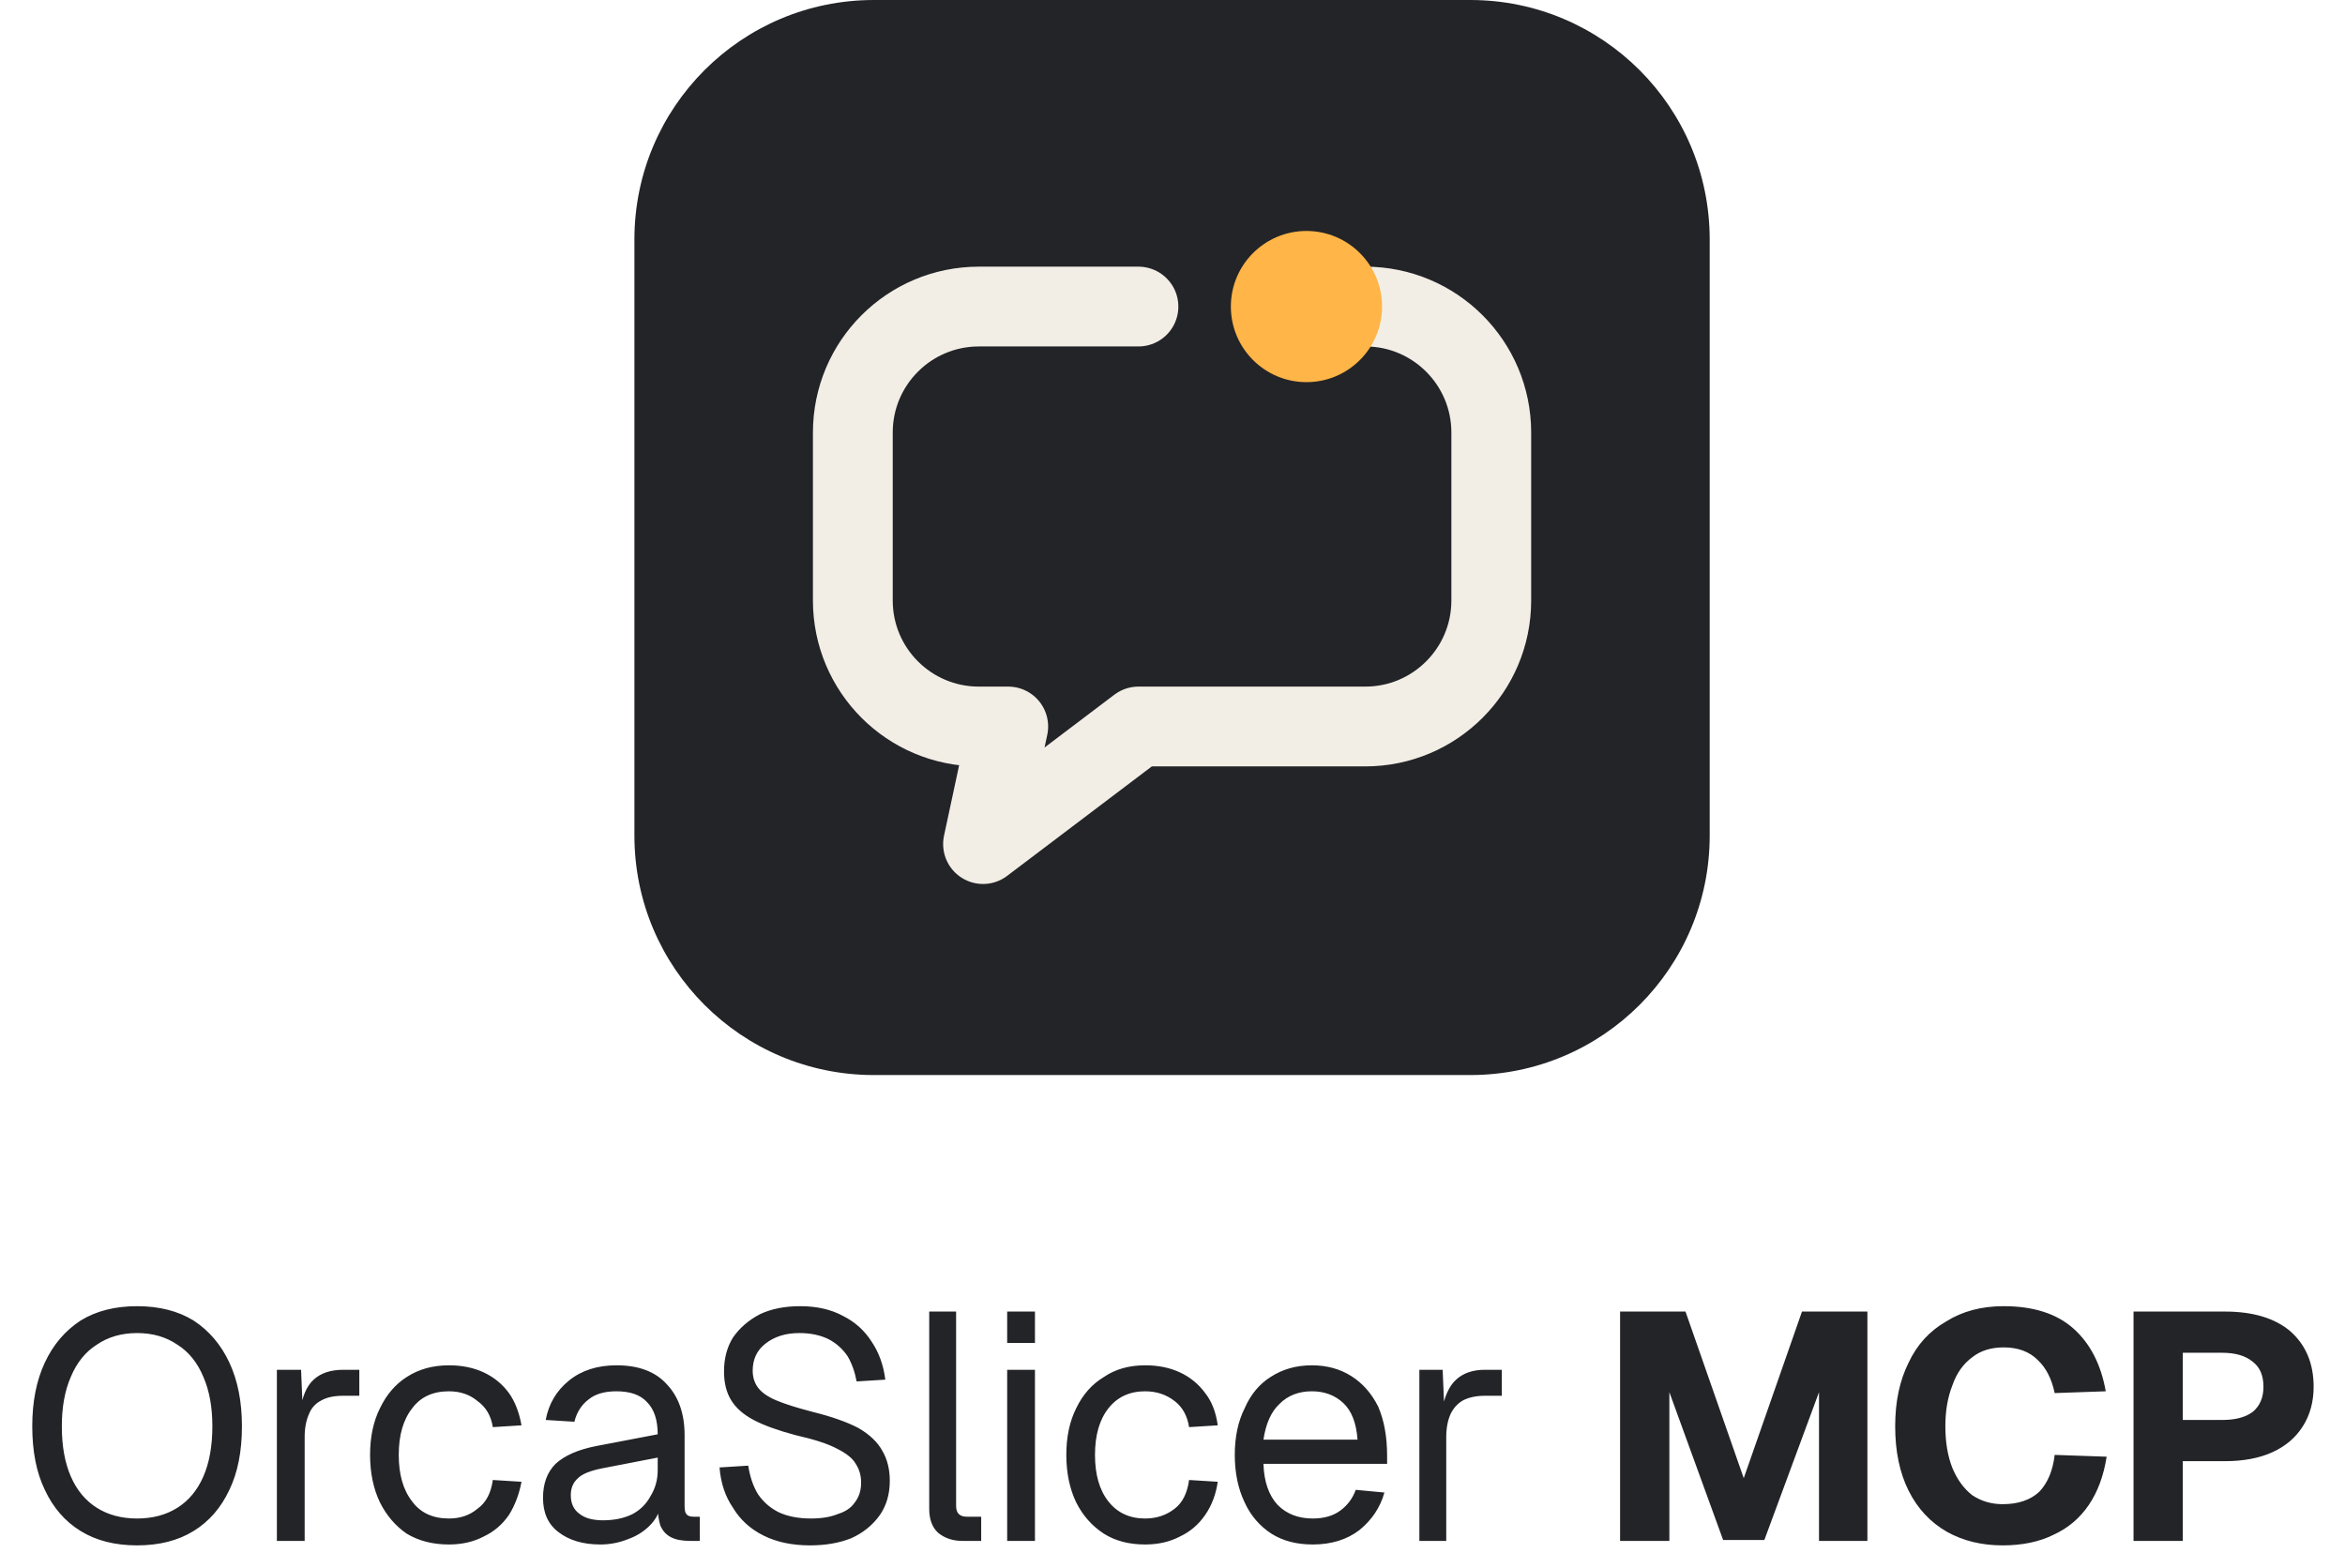
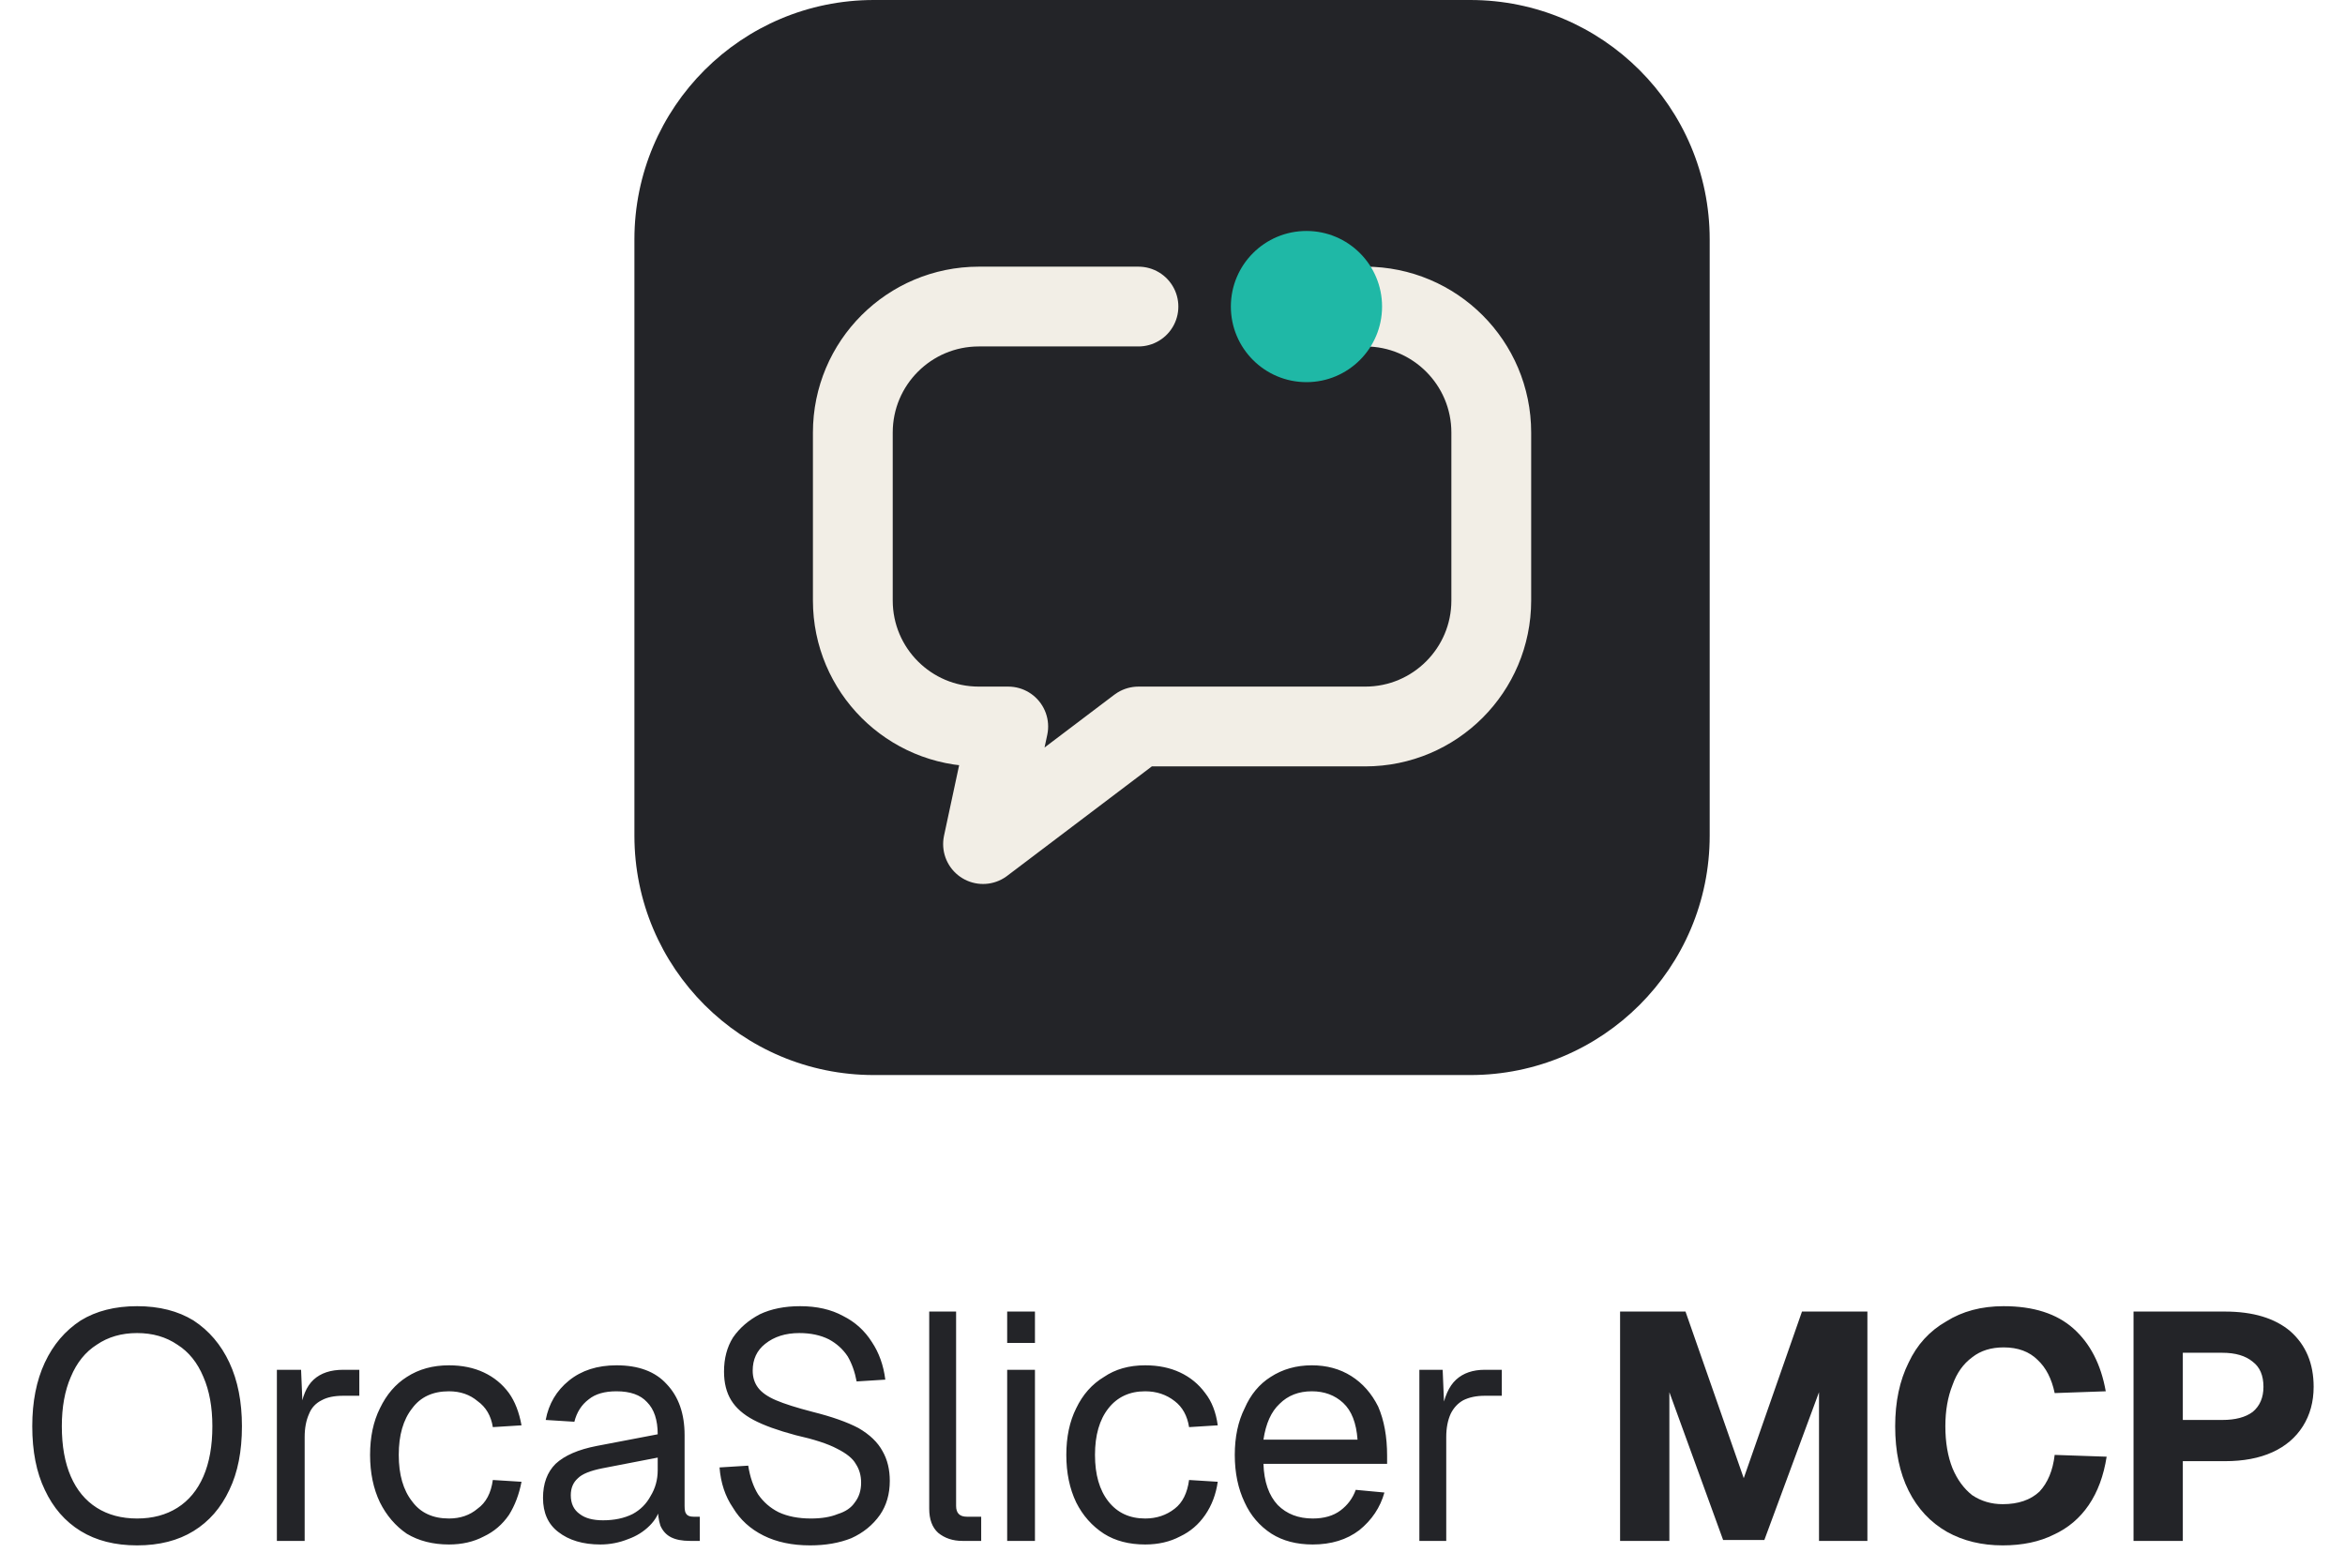
<svg xmlns="http://www.w3.org/2000/svg" viewBox="0 0 261.7 175.0" width="261.7" height="175.0">
  <g transform="translate(70.8 0.0) scale(0.234375)">
    <rect width="512" height="512" rx="114" fill="#232428" />
    <path d="M240,146 H164 A60,60 0 0 0 104,206 V286 A60,60 0 0 0 164,346 H178 L166,402 L240,346 H348 A60,60 0 0 0 408,286 V206 A60,60 0 0 0 348,146 H320" fill="none" stroke="#F2EEE6" stroke-width="38" stroke-linecap="round" stroke-linejoin="round" />
-     <circle cx="320" cy="146" r="36" fill="#FFB547" />
+     <circle cx="320" cy="146" r="36" fill="#1FB8A6" />
  </g>
  <path d="M15.3 172.5Q11.6 172.5 9 170.9Q6.4 169.3 5 166.3Q3.6 163.4 3.6 159.2Q3.6 155.1 5 152.1Q6.4 149.1 9 147.4Q11.6 145.8 15.3 145.8Q19 145.8 21.6 147.4Q24.2 149.1 25.6 152.1Q27 155.1 27 159.2Q27 163.4 25.6 166.3Q24.2 169.3 21.6 170.9Q19 172.5 15.3 172.5ZM15.3 169.5Q17.9 169.5 19.8 168.3Q21.7 167.1 22.7 164.8Q23.7 162.5 23.7 159.2Q23.7 156 22.7 153.7Q21.7 151.3 19.8 150.1Q17.9 148.8 15.3 148.8Q12.7 148.8 10.8 150.1Q8.9 151.3 7.9 153.7Q6.9 156 6.9 159.2Q6.9 162.5 7.9 164.8Q8.9 167.1 10.8 168.3Q12.7 169.5 15.3 169.5ZM30.9 172V152.9H33.6L33.8 157.7L33.5 157.6Q33.8 155.1 35 154Q36.2 152.9 38.3 152.9H40.1V155.8H38.3Q36.8 155.8 35.9 156.3Q34.9 156.8 34.5 157.8Q34 158.9 34 160.4V172ZM50.1 172.4Q47.4 172.4 45.4 171.2Q43.5 169.9 42.4 167.7Q41.3 165.4 41.3 162.4Q41.3 159.4 42.4 157.2Q43.5 154.9 45.4 153.7Q47.4 152.4 50.1 152.4Q52.3 152.4 54 153.2Q55.7 154 56.8 155.5Q57.8 156.9 58.2 159.1L55 159.3Q54.7 157.4 53.3 156.4Q52 155.3 50.1 155.3Q47.4 155.3 46 157.2Q44.5 159.1 44.5 162.4Q44.5 165.7 46 167.6Q47.4 169.5 50.1 169.5Q52 169.5 53.3 168.4Q54.7 167.4 55 165.2L58.2 165.4Q57.8 167.5 56.8 169.1Q55.7 170.7 54 171.5Q52.3 172.4 50.1 172.4ZM67 172.4Q64.1 172.4 62.3 171Q60.6 169.7 60.6 167.2Q60.6 164.8 62 163.4Q63.5 162 66.6 161.4L73.4 160.1Q73.4 157.7 72.2 156.5Q71.1 155.3 68.8 155.3Q66.8 155.3 65.7 156.2Q64.5 157.1 64.1 158.7L60.9 158.5Q61.4 155.8 63.5 154.1Q65.6 152.4 68.8 152.4Q72.5 152.4 74.4 154.5Q76.4 156.6 76.4 160.2V168.1Q76.4 168.8 76.6 169Q76.8 169.3 77.4 169.3H78.1V172Q78 172 77.7 172Q77.3 172 77 172Q75.7 172 74.9 171.6Q74.1 171.2 73.7 170.3Q73.4 169.4 73.4 168L73.7 168.1Q73.5 169.3 72.5 170.3Q71.5 171.3 70.1 171.8Q68.6 172.4 67 172.4ZM67.3 169.7Q69.2 169.7 70.6 169Q71.9 168.3 72.6 167Q73.4 165.7 73.4 164.1V162.7L67.2 163.9Q65.2 164.3 64.5 165Q63.7 165.7 63.7 166.9Q63.7 168.3 64.7 169Q65.6 169.7 67.3 169.7ZM90.4 172.5Q87.4 172.5 85.2 171.4Q83 170.3 81.8 168.3Q80.5 166.4 80.3 163.8L83.5 163.6Q83.8 165.5 84.6 166.8Q85.5 168.1 86.9 168.8Q88.4 169.5 90.5 169.5Q92.3 169.5 93.5 169Q94.8 168.6 95.4 167.7Q96.1 166.8 96.1 165.5Q96.1 164.3 95.5 163.4Q95 162.5 93.4 161.7Q91.9 160.9 88.8 160.2Q85.8 159.4 84.1 158.5Q82.4 157.6 81.6 156.3Q80.8 155 80.8 153.1Q80.8 150.9 81.8 149.3Q82.9 147.7 84.8 146.7Q86.7 145.8 89.3 145.8Q92.1 145.8 94.1 146.9Q96.1 147.9 97.3 149.8Q98.5 151.6 98.8 154L95.6 154.2Q95.3 152.6 94.6 151.4Q93.8 150.2 92.5 149.5Q91.1 148.8 89.2 148.8Q86.9 148.8 85.4 150Q84 151.1 84 153Q84 154.1 84.6 154.9Q85.2 155.7 86.6 156.3Q88 156.9 90.7 157.6Q93.9 158.4 95.8 159.4Q97.7 160.5 98.5 162Q99.3 163.4 99.3 165.3Q99.3 167.5 98.2 169.1Q97 170.8 95 171.7Q93 172.5 90.4 172.5ZM107.4 172Q105.8 172 104.7 171.1Q103.7 170.2 103.7 168.4V146.4H106.7V168.1Q106.7 168.7 107 169Q107.3 169.3 107.9 169.3H109.5V172ZM112.4 172V152.9H115.5V172ZM112.4 149.9V146.4H115.5V149.9ZM127.8 172.4Q125.1 172.4 123.2 171.2Q121.2 169.9 120.1 167.7Q119 165.4 119 162.4Q119 159.4 120.1 157.2Q121.2 154.9 123.2 153.7Q125.1 152.4 127.8 152.4Q130 152.4 131.7 153.2Q133.4 154 134.5 155.5Q135.6 156.9 135.9 159.1L132.7 159.3Q132.4 157.4 131.1 156.4Q129.7 155.3 127.8 155.3Q125.2 155.3 123.7 157.2Q122.2 159.1 122.2 162.4Q122.2 165.7 123.7 167.6Q125.2 169.5 127.8 169.5Q129.7 169.5 131.1 168.4Q132.4 167.4 132.7 165.2L135.9 165.4Q135.6 167.5 134.5 169.1Q133.4 170.7 131.7 171.5Q130 172.4 127.8 172.4ZM146.5 172.4Q143.8 172.4 141.9 171.2Q139.9 169.9 138.9 167.7Q137.8 165.4 137.8 162.4Q137.8 159.4 138.9 157.2Q139.9 154.9 141.8 153.7Q143.8 152.4 146.4 152.4Q148.9 152.4 150.8 153.6Q152.7 154.8 153.8 157Q154.8 159.3 154.8 162.5V163.4H141Q141.1 166.4 142.6 168Q144.1 169.5 146.5 169.5Q148.4 169.5 149.6 168.6Q150.8 167.7 151.3 166.3L154.5 166.6Q153.8 169.1 151.7 170.8Q149.6 172.4 146.5 172.4ZM141 160.7H151.5Q151.3 157.9 149.9 156.6Q148.5 155.3 146.4 155.3Q144.2 155.3 142.8 156.7Q141.4 158 141 160.7ZM158.4 172V152.9H161L161.2 157.7L160.9 157.6Q161.3 155.1 162.5 154Q163.7 152.9 165.7 152.9H167.6V155.8H165.7Q164.3 155.8 163.3 156.3Q162.4 156.8 161.9 157.8Q161.4 158.9 161.4 160.4V172Z" fill="#232428" />
  <path d="M180.8 172V146.4H188.1L194.6 165L201.1 146.4H208.4V172H203V155.4L196.9 171.9H192.3L186.3 155.4V172ZM223.5 172.5Q220 172.5 217.3 171Q214.5 169.4 213 166.4Q211.5 163.4 211.5 159.2Q211.5 155.1 213 152.1Q214.4 149.1 217.2 147.5Q219.9 145.8 223.6 145.8Q228.6 145.8 231.4 148.3Q234.2 150.8 235 155.3L229.3 155.5Q228.8 153.1 227.4 151.8Q226 150.4 223.6 150.4Q221.5 150.4 220.1 151.5Q218.6 152.6 217.9 154.6Q217.1 156.6 217.1 159.2Q217.1 161.9 217.9 163.9Q218.7 165.8 220.1 166.9Q221.6 167.9 223.5 167.9Q226.1 167.9 227.6 166.5Q229 165 229.3 162.4L235.1 162.6Q234.6 165.8 233.1 168Q231.6 170.2 229.2 171.3Q226.8 172.5 223.5 172.5ZM238.1 172V146.4H248.3Q253 146.4 255.6 148.6Q258.2 150.9 258.2 154.8Q258.2 157.3 257 159.2Q255.8 161.1 253.6 162.1Q251.4 163.1 248.3 163.1H243.6V172ZM243.6 158.5H248Q250.2 158.5 251.4 157.6Q252.6 156.6 252.6 154.8Q252.6 152.9 251.4 152Q250.2 151 248 151H243.6Z" fill="#232428" />
</svg>
